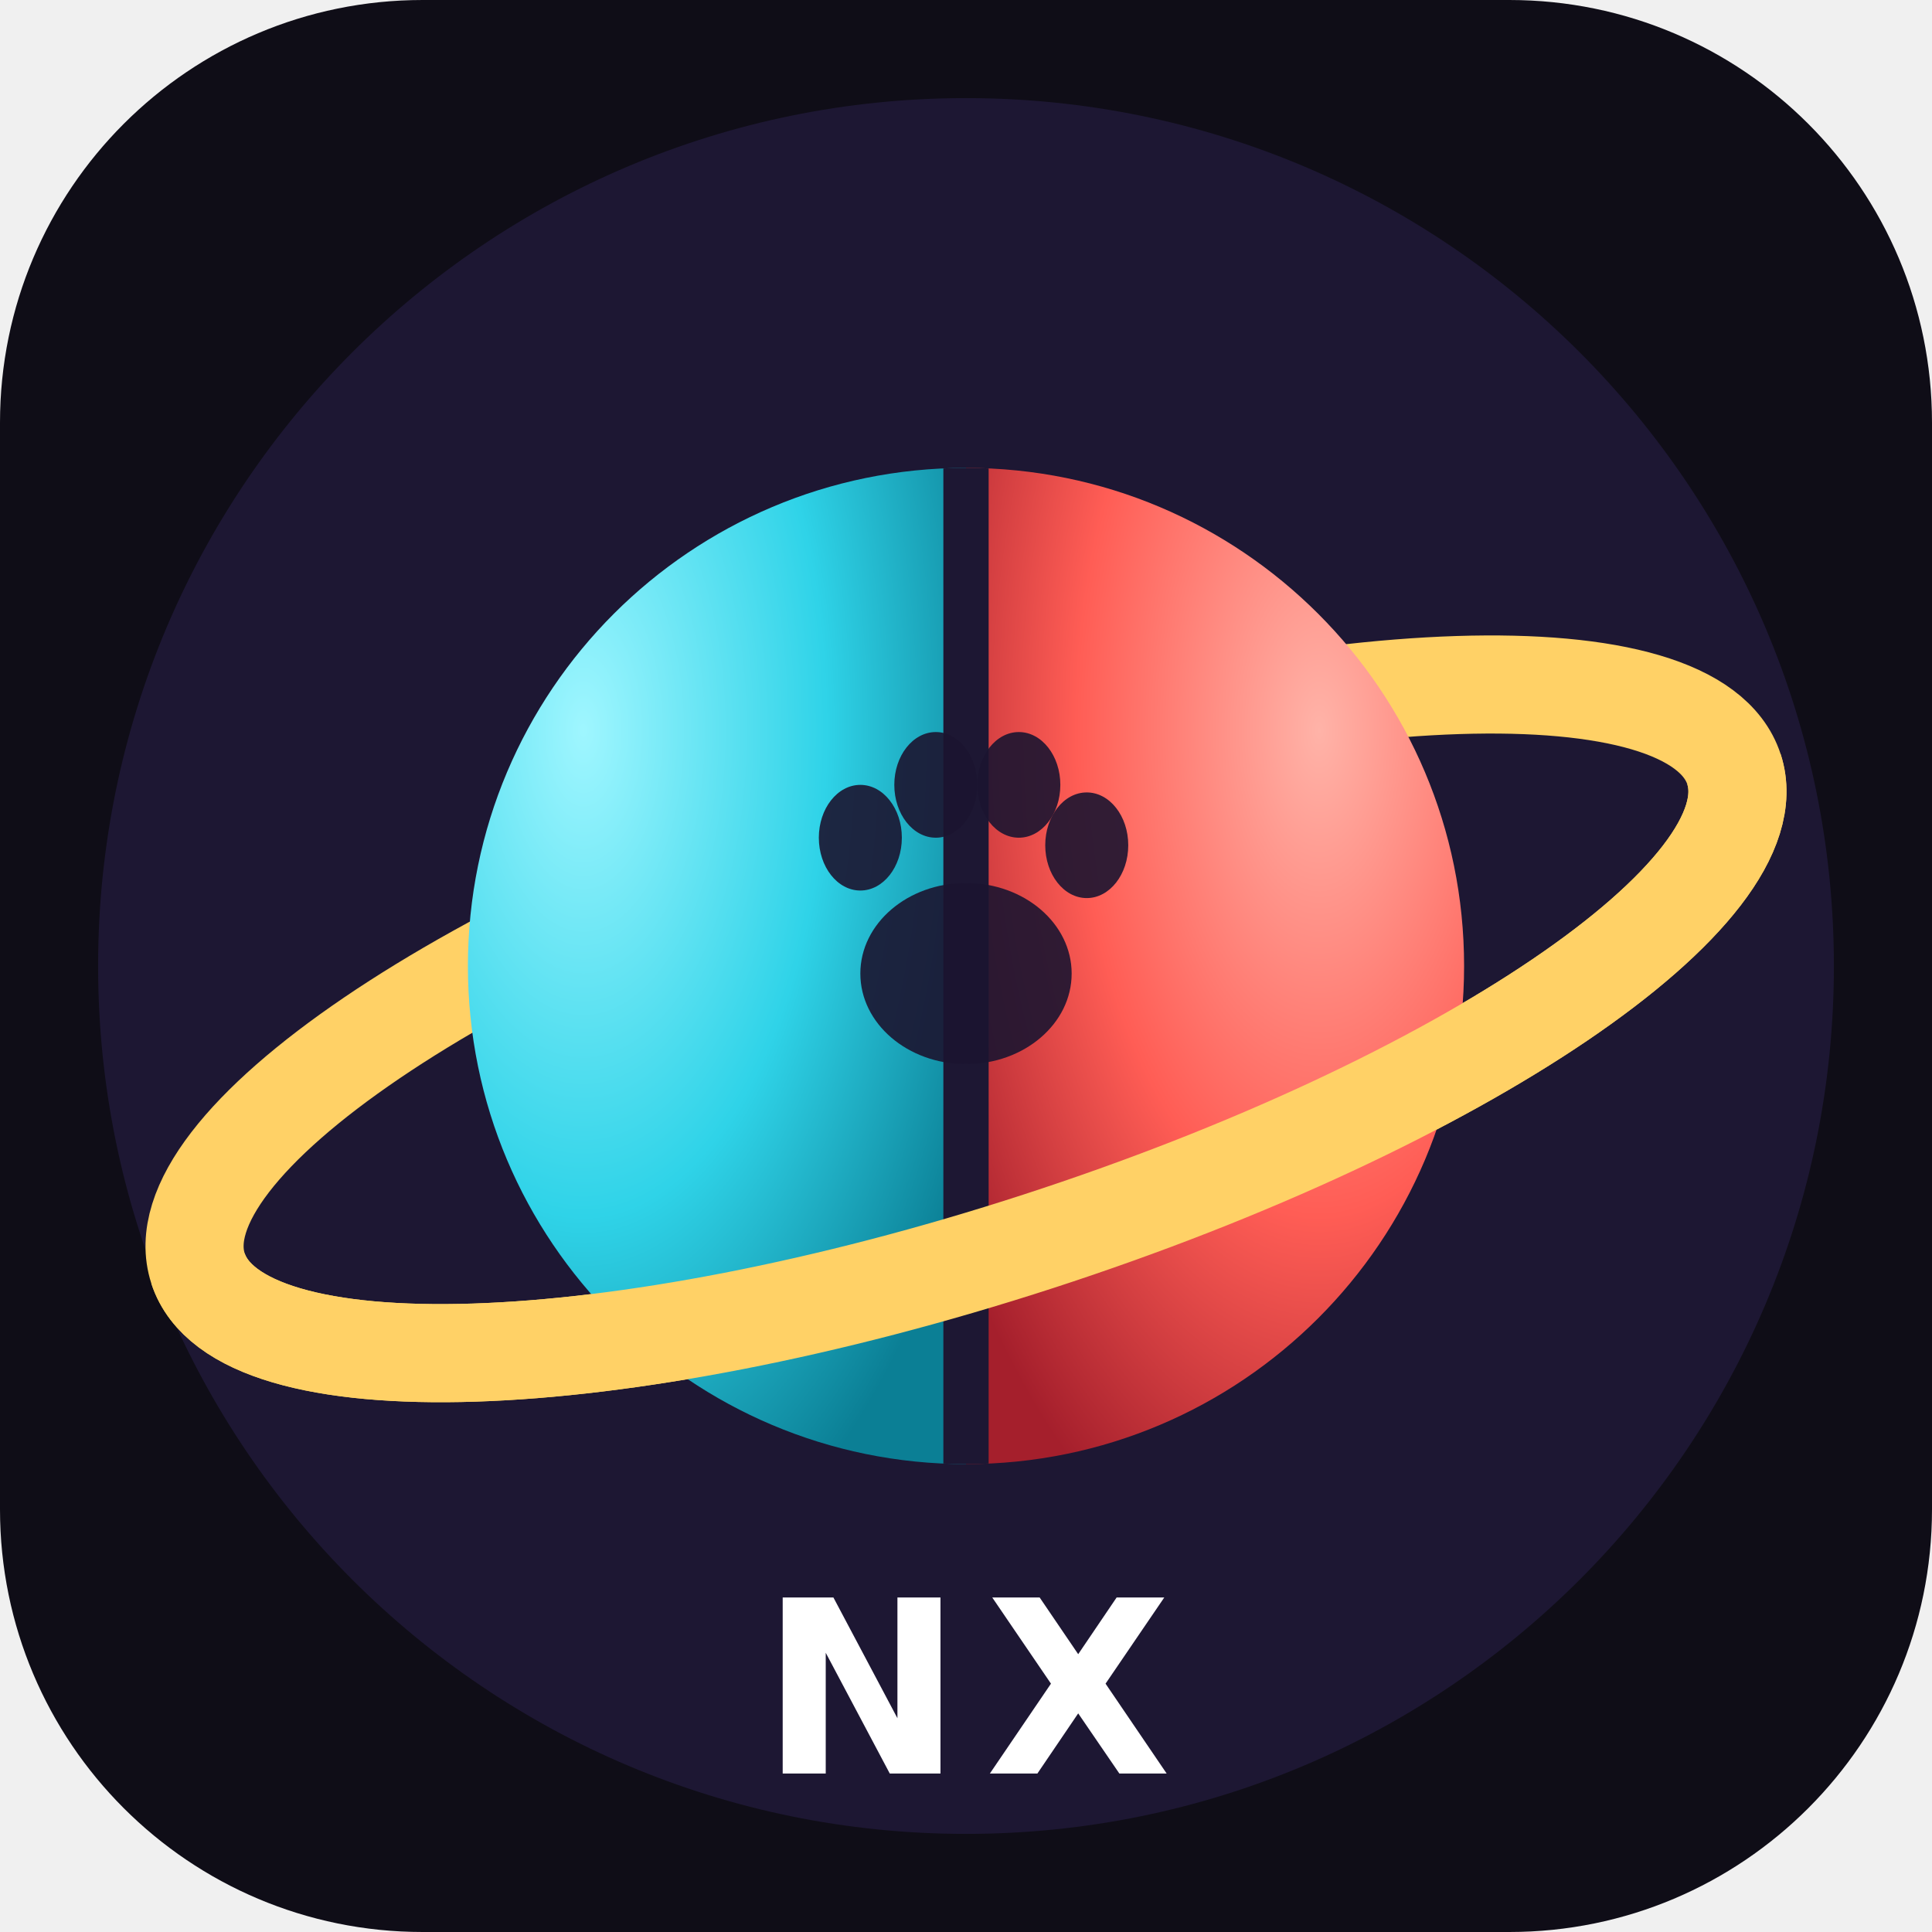
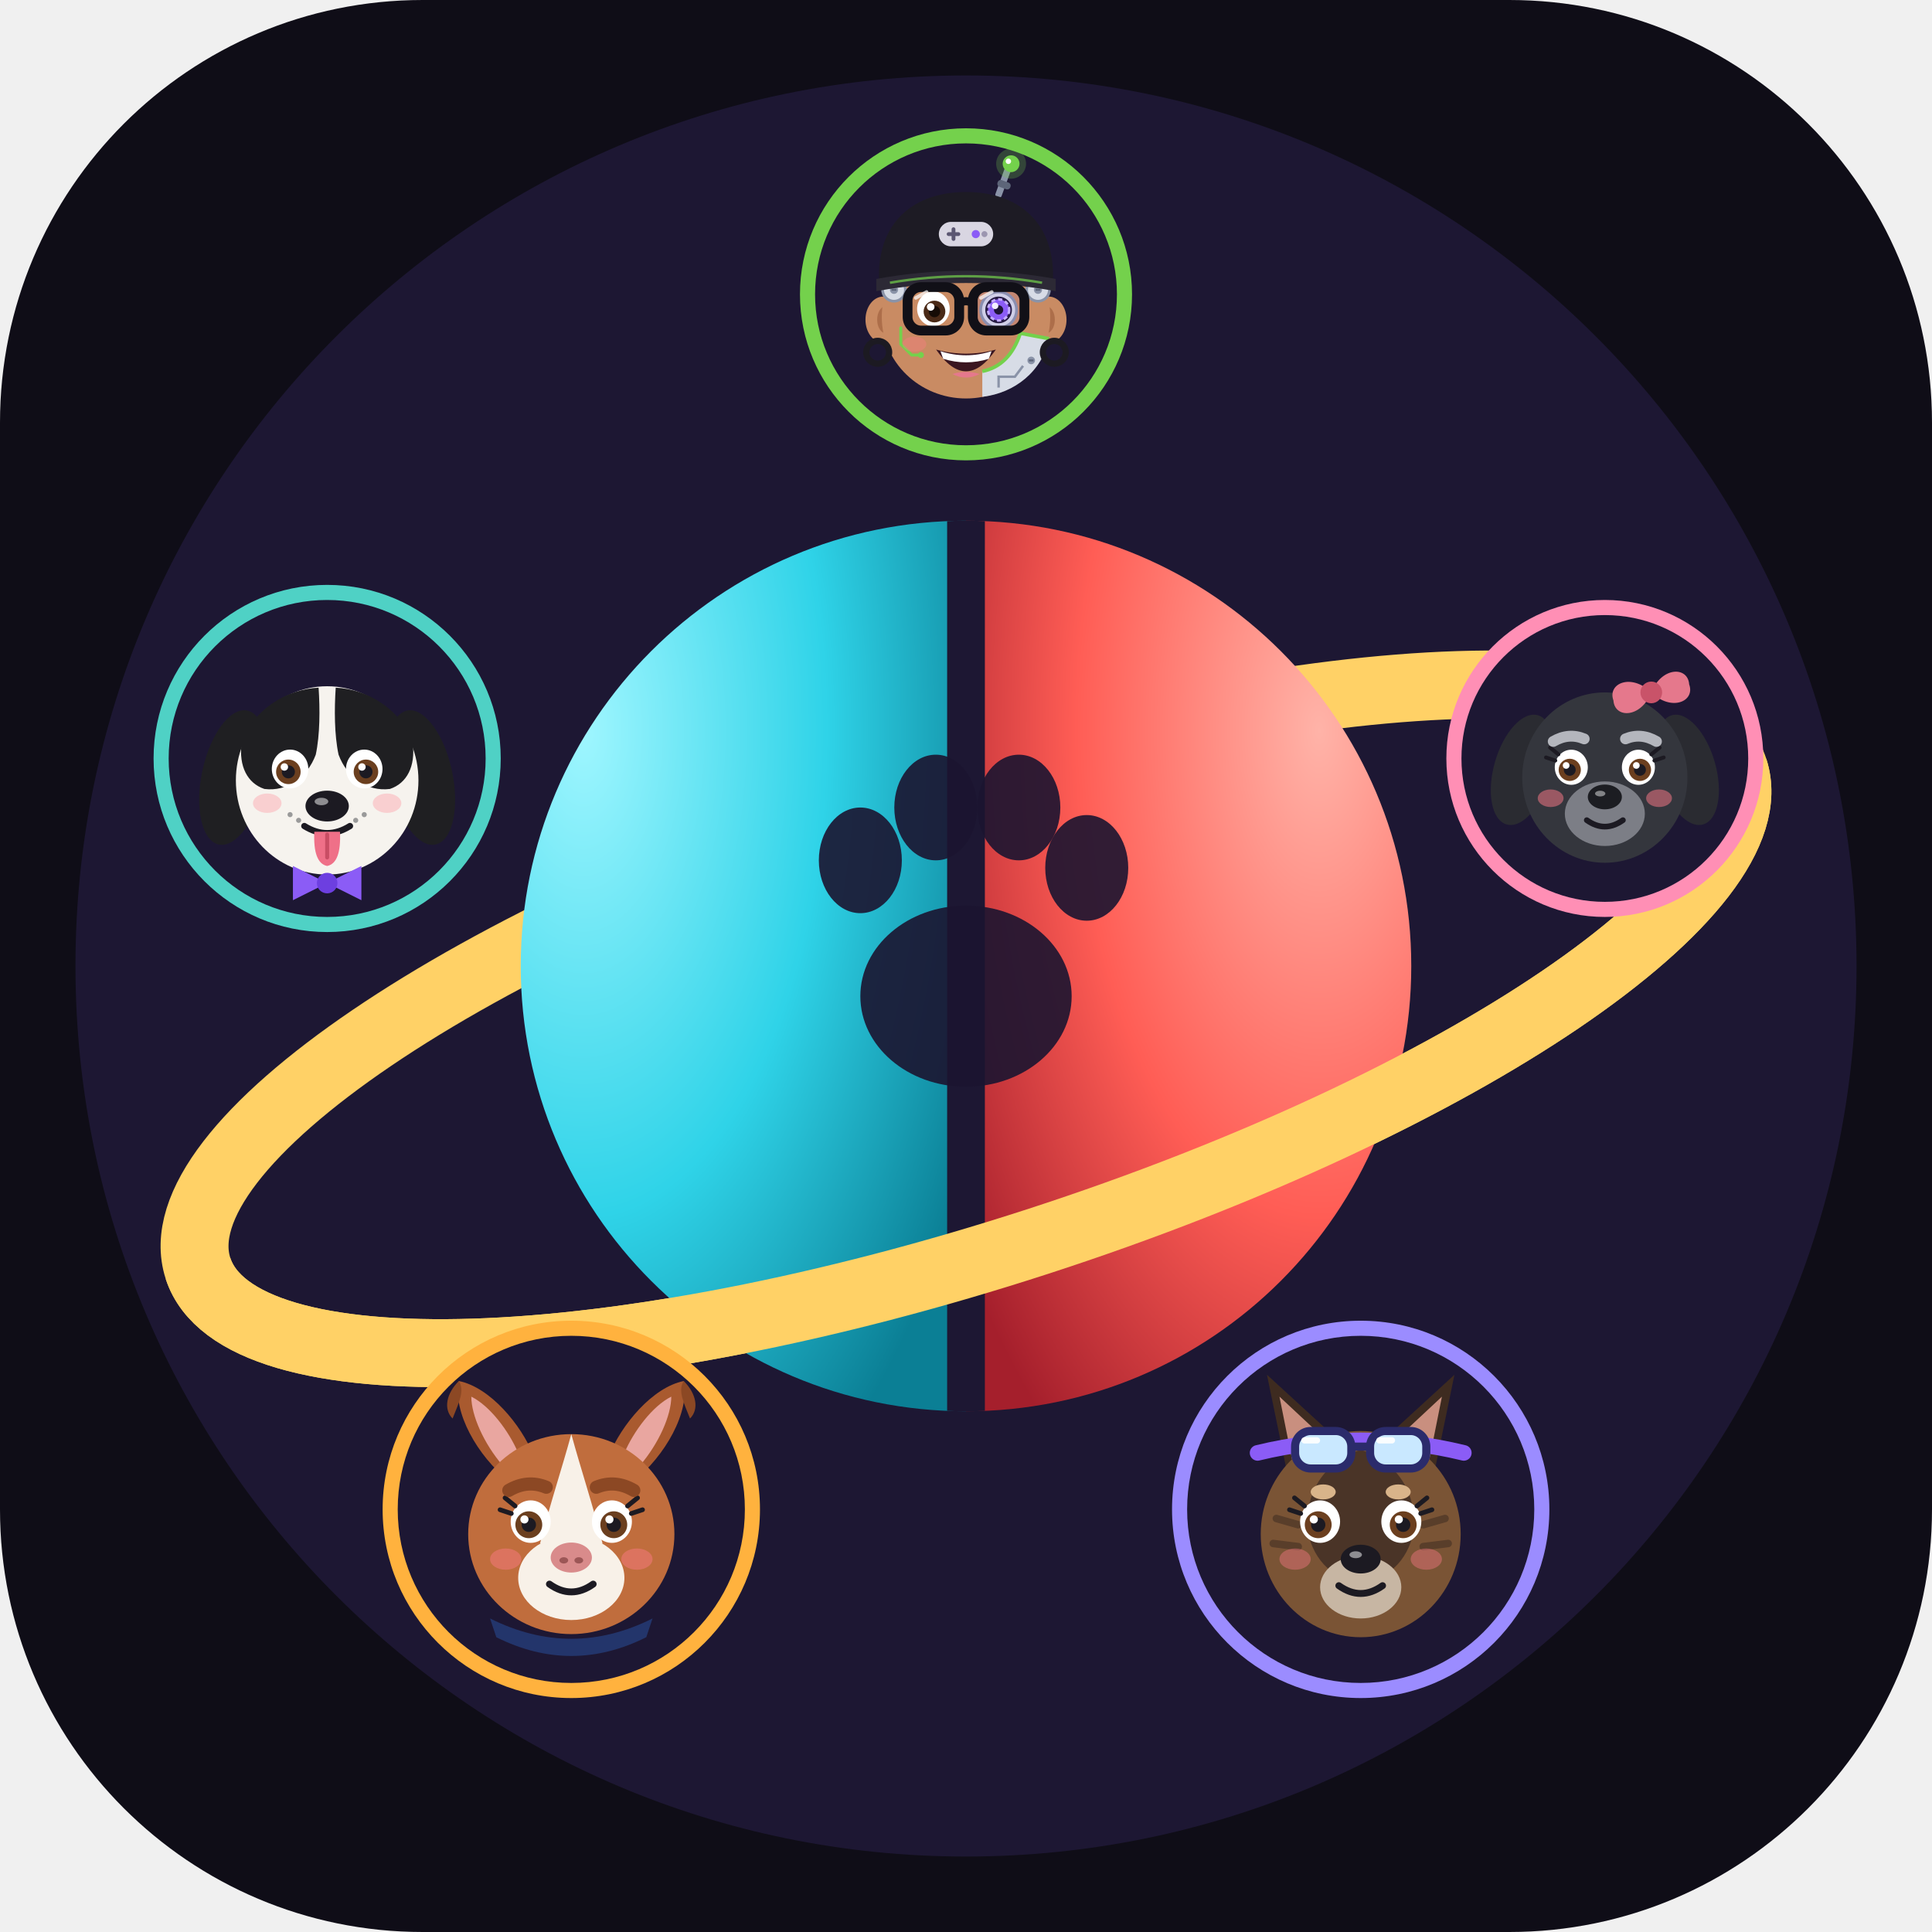
<svg xmlns="http://www.w3.org/2000/svg" viewBox="0 0 512 512">
  <defs>
    <radialGradient id="left" cx="35%" cy="30%" r="75%">
      <stop offset="0" stop-color="#9ff6ff" />
      <stop offset=".55" stop-color="#2fd3e8" />
      <stop offset="1" stop-color="#0b7f95" />
    </radialGradient>
    <radialGradient id="right" cx="60%" cy="30%" r="75%">
      <stop offset="0" stop-color="#ffb3a8" />
      <stop offset=".55" stop-color="#ff5d55" />
      <stop offset="1" stop-color="#a51f2c" />
    </radialGradient>
    <clipPath id="planetClip">
-       <circle cx="256" cy="256" r="132" />
+       <circle cx="256" cy="256" r="118" />
    </clipPath>
    <clipPath id="front">
      <rect x="-200" y="270" width="912" height="400" transform="rotate(-18 256 270)" />
    </clipPath>
  </defs>
  <rect width="512" height="512" rx="112" fill="#0f0d17" />
-   <circle cx="256" cy="256" r="230" fill="#1d1733" />
-   <ellipse cx="256" cy="270" rx="214" ry="62" fill="none" stroke="#ffd166" stroke-width="26" transform="rotate(-18 256 270)" />
+   <circle cx="256" cy="256" r="236" fill="#1d1733" />
+   <ellipse cx="256" cy="270" rx="214" ry="62" fill="none" stroke="#ffd166" stroke-width="18" transform="rotate(-18 256 270)" />
  <g clip-path="url(#planetClip)">
    <rect x="100" y="100" width="156" height="312" fill="url(#left)" />
    <rect x="256" y="100" width="156" height="312" fill="url(#right)" />
-     <rect x="250" y="100" width="12" height="312" fill="#1d1733" />
-   </g>
-   <g clip-path="url(#front)">
-     <ellipse cx="256" cy="270" rx="214" ry="62" fill="none" stroke="#ffd166" stroke-width="26" transform="rotate(-18 256 270)" />
-   </g>
-   <g fill="#1b1430" opacity=".9" transform="translate(226 206)">
+     <rect x="251" y="100" width="10" height="312" fill="#1d1733" />
+   </g>
+   <g fill="#1b1430" opacity=".9" transform="translate(226 212)">
    <ellipse cx="30" cy="52" rx="28" ry="24" />
    <ellipse cx="2" cy="16" rx="11" ry="14" />
    <ellipse cx="22" cy="2" rx="11" ry="14" />
    <ellipse cx="44" cy="2" rx="11" ry="14" />
    <ellipse cx="62" cy="18" rx="11" ry="14" />
  </g>
-   <g font-family="DejaVu Sans, Arial, sans-serif" font-weight="800" font-size="64" text-anchor="middle">
-     <text x="256" y="470" fill="#ffffff" letter-spacing="6">NX</text>
+   <g clip-path="url(#front)">
+     <ellipse cx="256" cy="270" rx="214" ry="62" fill="none" stroke="#ffd166" stroke-width="18" transform="rotate(-18 256 270)" />
+   </g>
+   <g transform="translate(101.4 350.0)">
+     <circle cx="50" cy="50" r="50" fill="#ffb23e" />
+     <circle cx="50" cy="50" r="46" fill="#1d1733" />
+     <svg x="4" y="2" width="92" height="92" viewBox="0 0 100 100">
+       <g class="dog" transform="translate(5 8) scale(.9)">
+         <path d="M30 40 C20 32 12 18 14 8 C24 10 34 22 38 32 Z" fill="#a95a2f" />
+         <path d="M28 35 C22 28 18 19 18 13 C24 16 30 24 33 31 Z" fill="#e9a6a0" />
+         <path d="M70 40 C80 32 88 18 86 8 C76 10 66 22 62 32 Z" fill="#a95a2f" />
+         <path d="M72 35 C78 28 82 19 82 13 C76 16 70 24 67 31 Z" fill="#e9a6a0" />
+         <path d="M14 8 C10 12 9 17 12 20 C14 15 16 11 14 8 Z M86 8 C90 12 91 17 88 20 C86 15 84 11 86 8 Z" fill="#8c4824" />
+         <ellipse cx="50" cy="57" rx="33" ry="32" fill="#c06d3d" />
+         <path d="M50 25 C47 36 43 48 40 60 L60 60 C57 48 53 36 50 25 Z" fill="#f8f1e8" />
+         <ellipse cx="50" cy="71" rx="17" ry="13.5" fill="#f8f1e8" />
+         <ellipse cx="37" cy="53" rx="6.4" ry="6.8" fill="#fff" />
+         <circle cx="36.4" cy="54" r="4.3" fill="#6b3f1f" />
+         <circle cx="36.4" cy="54" r="2.3" fill="#1c1a22" />
+         <circle cx="35" cy="52.3" r="1.3" fill="#fff" />
+         <g stroke="#1c1a22" stroke-width="1.5" stroke-linecap="round">
+           <path d="M32 48 l-3.2 -2.6" />
+           <path d="M30.8 50.4 l-3.6 -1.2" />
+         </g>
+         <ellipse cx="63" cy="53" rx="6.4" ry="6.8" fill="#fff" />
+         <circle cx="63.6" cy="54" r="4.3" fill="#6b3f1f" />
+         <circle cx="63.6" cy="54" r="2.3" fill="#1c1a22" />
+         <circle cx="62.2" cy="52.3" r="1.3" fill="#fff" />
+         <g stroke="#1c1a22" stroke-width="1.5" stroke-linecap="round">
+           <path d="M68 48 l3.2 -2.6" />
+           <path d="M69.2 50.4 l3.6 -1.2" />
+         </g>
+         <g fill="none" stroke="#8c4824" stroke-width="4.2" stroke-linecap="round">
+           <path d="M30 43 Q36 39.5 42 42" />
+           <path d="M58 42 Q64 39.5 70 43" />
+         </g>
+         <ellipse cx="50" cy="64.5" rx="6.6" ry="4.8" fill="#d98b8b" />
+         <ellipse cx="47.6" cy="65.4" rx="1.4" ry="1" fill="#9c5656" />
+         <ellipse cx="52.4" cy="65.4" rx="1.4" ry="1" fill="#9c5656" />
+         <ellipse cx="29" cy="65" rx="5" ry="3.4" fill="#ff7a8a" opacity="0.45" />
+         <ellipse cx="71" cy="65" rx="5" ry="3.4" fill="#ff7a8a" opacity="0.45" />
+         <path d="M43 73 Q50 78 57 73" fill="none" stroke="#1c1a22" stroke-width="2.2" stroke-linecap="round" />
+         <path d="M24 84 Q50 97 76 84 L74 90 Q50 102 26 90 Z" fill="#23356b" />
+       </g>
+     </svg>
+   </g>
+   <g transform="translate(310.6 350.0)">
+     <circle cx="50" cy="50" r="50" fill="#9b8cff" />
+     <circle cx="50" cy="50" r="46" fill="#1d1733" />
+     <svg x="4" y="2" width="92" height="92" viewBox="0 0 100 100">
+       <g class="dog" transform="translate(5 8) scale(.9)">
+         <path d="M27 40 L20 6 L44 28 Z" fill="#3e2b20" />
+         <path d="M28 33 L24 13 L39 27 Z" fill="#c98f7f" />
+         <path d="M73 40 L80 6 L56 28 Z" fill="#3e2b20" />
+         <path d="M72 33 L76 13 L61 27 Z" fill="#c98f7f" />
+         <ellipse cx="50" cy="57" rx="32" ry="33" fill="#7a5435" />
+         <g stroke="#3e2b20" stroke-width="2.4" stroke-linecap="round" opacity=".55" fill="none">
+           <path d="M23 52 l7 2" />
+           <path d="M22 60 l8 1" />
+           <path d="M77 52 l-7 2" />
+           <path d="M78 60 l-8 1" />
+         </g>
+         <path d="M50 30 C38 34 32 44 33 56 C35 66 42 72 50 72 C58 72 65 66 67 56 C68 44 62 34 50 30 Z" fill="#4a3427" />
+         <ellipse cx="50" cy="74" rx="13" ry="10" fill="#c7b6a3" />
+         <ellipse cx="38" cy="43.5" rx="4" ry="2.4" fill="#d9b48a" />
+         <ellipse cx="62" cy="43.5" rx="4" ry="2.4" fill="#d9b48a" />
+         <ellipse cx="37" cy="53" rx="6.4" ry="6.8" fill="#fff" />
+         <circle cx="36.4" cy="54" r="4.3" fill="#6b3f1f" />
+         <circle cx="36.4" cy="54" r="2.3" fill="#1c1a22" />
+         <circle cx="35" cy="52.3" r="1.3" fill="#fff" />
+         <g stroke="#1c1a22" stroke-width="1.5" stroke-linecap="round">
+           <path d="M32 48 l-3.2 -2.6" />
+           <path d="M30.8 50.4 l-3.6 -1.2" />
+         </g>
+         <ellipse cx="63" cy="53" rx="6.4" ry="6.8" fill="#fff" />
+         <circle cx="63.6" cy="54" r="4.3" fill="#6b3f1f" />
+         <circle cx="63.6" cy="54" r="2.3" fill="#1c1a22" />
+         <circle cx="62.2" cy="52.3" r="1.3" fill="#fff" />
+         <g stroke="#1c1a22" stroke-width="1.5" stroke-linecap="round">
+           <path d="M68 48 l3.2 -2.6" />
+           <path d="M69.2 50.4 l3.6 -1.2" />
+         </g>
+         <ellipse cx="50" cy="65" rx="6.4" ry="4.6" fill="#1c1a22" />
+         <ellipse cx="48.4" cy="63.6" rx="2" ry="1.1" fill="#fff" opacity=".5" />
+         <ellipse cx="29" cy="65" rx="5" ry="3.4" fill="#ff7a8a" opacity="0.4" />
+         <ellipse cx="71" cy="65" rx="5" ry="3.4" fill="#ff7a8a" opacity="0.4" />
+         <path d="M43 73.5 Q50 78.5 57 73.5" fill="none" stroke="#1c1a22" stroke-width="2.2" stroke-linecap="round" />
+         <path d="M17 31 Q50 23 83 31" fill="none" stroke="#8b5cf6" stroke-width="5" stroke-linecap="round" />
+         <rect x="29" y="24" width="18" height="12" rx="5" fill="#c9e8ff" stroke="#2b2b6b" stroke-width="2.6" />
+         <rect x="53" y="24" width="18" height="12" rx="5" fill="#c9e8ff" stroke="#2b2b6b" stroke-width="2.6" />
+         <path d="M47 29 L53 29" stroke="#2b2b6b" stroke-width="2.6" />
+         <path d="M32 27 l4 0 M56 27 l4 0" stroke="#fff" stroke-width="2" stroke-linecap="round" opacity=".9" />
+       </g>
+     </svg>
+   </g>
+   <g transform="translate(40.7 155.0)">
+     <circle cx="46" cy="46" r="46" fill="#4fd1c5" />
+     <circle cx="46" cy="46" r="42" fill="#1d1733" />
+     <svg x="4" y="2" width="84" height="84" viewBox="0 0 100 100">
+       <g class="dog" transform="translate(5 8) scale(.9)">
+         <ellipse cx="17" cy="56" rx="11" ry="24" fill="#1f1f22" transform="rotate(12 17 56)" />
+         <ellipse cx="83" cy="56" rx="11" ry="24" fill="#1f1f22" transform="rotate(-12 83 56)" />
+         <ellipse cx="50" cy="57" rx="32" ry="33" fill="#f6f3ee" />
+         <path d="M47 24.5 C36 25 24 32 20 44 C19 52 22 58 28 60 C36 61 43 56 46 48 C47.5 41 47.5 32 47 24.5 Z" fill="#1f1f22" />
+         <path d="M53 24.5 C64 25 76 32 80 44 C81 52 78 58 72 60 C64 61 57 56 54 48 C52.5 41 52.5 32 53 24.5 Z" fill="#1f1f22" />
+         <ellipse cx="37" cy="53" rx="6.4" ry="6.8" fill="#fff" />
+         <circle cx="36.4" cy="54" r="4.3" fill="#6b3f1f" />
+         <circle cx="36.4" cy="54" r="2.3" fill="#1c1a22" />
+         <circle cx="35" cy="52.3" r="1.3" fill="#fff" />
+         <ellipse cx="63" cy="53" rx="6.4" ry="6.8" fill="#fff" />
+         <circle cx="63.6" cy="54" r="4.3" fill="#6b3f1f" />
+         <circle cx="63.6" cy="54" r="2.3" fill="#1c1a22" />
+         <circle cx="62.2" cy="52.3" r="1.3" fill="#fff" />
+         <ellipse cx="50" cy="66" rx="7.6" ry="5.4" fill="#1c1a22" />
+         <ellipse cx="48" cy="64.4" rx="2.4" ry="1.3" fill="#fff" opacity=".5" />
+         <g fill="#9a9a9a">
+           <circle cx="40" cy="71" r=".9" />
+           <circle cx="37" cy="69" r=".9" />
+           <circle cx="60" cy="71" r=".9" />
+           <circle cx="63" cy="69" r=".9" />
+         </g>
+         <path d="M42 73 Q50 78 58 73" fill="none" stroke="#1c1a22" stroke-width="2.2" stroke-linecap="round" />
+         <path d="M45.5 75 Q45 86 50 87 Q55 86 54.5 75 Z" fill="#ef7088" />
+         <path d="M50 76 L50 84" stroke="#c94d64" stroke-width="1.4" stroke-linecap="round" />
+         <ellipse cx="29" cy="65" rx="5" ry="3.4" fill="#ff7a8a" opacity="0.3" />
+         <ellipse cx="71" cy="65" rx="5" ry="3.4" fill="#ff7a8a" opacity="0.3" />
+         <g transform="translate(50 93)">
+           <path d="M0 0 L-12 -6 L-12 6 Z M0 0 L12 -6 L12 6 Z" fill="#8b5cf6" />
+           <circle r="3.6" fill="#6d3fe0" />
+         </g>
+       </g>
+     </svg>
+   </g>
+   <g transform="translate(383.3 159.0)">
+     <circle cx="42" cy="42" r="42" fill="#ff8fb5" />
+     <circle cx="42" cy="42" r="38" fill="#1d1733" />
+     <svg x="4" y="2" width="76" height="76" viewBox="0 0 100 100">
+       <g class="dog" transform="translate(5 8) scale(.9)">
+         <ellipse cx="18" cy="54" rx="11" ry="22" fill="#2a2b31" transform="rotate(16 18 54)" />
+         <ellipse cx="82" cy="54" rx="11" ry="22" fill="#2a2b31" transform="rotate(-16 82 54)" />
+         <ellipse cx="50" cy="57" rx="32" ry="33" fill="#34363d" />
+         <ellipse cx="50" cy="71" rx="15.5" ry="12.5" fill="#7c7e86" />
+         <ellipse cx="37" cy="53" rx="6.4" ry="6.8" fill="#fff" />
+         <circle cx="36.4" cy="54" r="4.3" fill="#6b3f1f" />
+         <circle cx="36.4" cy="54" r="2.3" fill="#1c1a22" />
+         <circle cx="35" cy="52.3" r="1.3" fill="#fff" />
+         <g stroke="#1c1a22" stroke-width="1.5" stroke-linecap="round">
+           <path d="M32 48 l-3.2 -2.6" />
+           <path d="M30.8 50.4 l-3.6 -1.2" />
+         </g>
+         <ellipse cx="63" cy="53" rx="6.4" ry="6.8" fill="#fff" />
+         <circle cx="63.6" cy="54" r="4.3" fill="#6b3f1f" />
+         <circle cx="63.6" cy="54" r="2.3" fill="#1c1a22" />
+         <circle cx="62.2" cy="52.3" r="1.3" fill="#fff" />
+         <g stroke="#1c1a22" stroke-width="1.5" stroke-linecap="round">
+           <path d="M68 48 l3.2 -2.6" />
+           <path d="M69.2 50.4 l3.6 -1.2" />
+         </g>
+         <g fill="none" stroke="#b4b6bd" stroke-width="4.2" stroke-linecap="round">
+           <path d="M30 43 Q36 39.5 42 42" />
+           <path d="M58 42 Q64 39.5 70 43" />
+         </g>
+         <ellipse cx="50" cy="64.5" rx="6.6" ry="4.8" fill="#1c1d22" />
+         <ellipse cx="48.2" cy="63.2" rx="2" ry="1.1" fill="#fff" opacity=".45" />
+         <ellipse cx="29" cy="65" rx="5" ry="3.4" fill="#ff7a8a" opacity="0.5" />
+         <ellipse cx="71" cy="65" rx="5" ry="3.4" fill="#ff7a8a" opacity="0.5" />
+         <path d="M43 73.5 Q50 78.5 57 73.5" fill="none" stroke="#1c1a22" stroke-width="2.2" stroke-linecap="round" />
+         <g transform="translate(68 24) rotate(-12)">
+           <path d="M0 0 C-6 -9 -16 -7 -15 0 C-16 7 -6 9 0 0 Z" fill="#e5788c" />
+           <path d="M0 0 C6 -9 16 -7 15 0 C16 7 6 9 0 0 Z" fill="#e5788c" />
+           <circle r="4.2" fill="#c95369" />
+         </g>
+       </g>
+     </svg>
+   </g>
+   <g transform="translate(212.0 34.0)">
+     <circle cx="44" cy="44" r="44" fill="#74d14c" />
+     <circle cx="44" cy="44" r="40" fill="#1d1733" />
+     <svg x="4" y="2" width="80" height="80" viewBox="0 0 100 100">
+       <g transform="translate(5 6) scale(.9)">
+         <path d="M62 15 L66 4" stroke="#8a93a8" stroke-width="2.4" stroke-linecap="round" />
+         <rect x="61.6" y="10" width="5" height="2.6" rx="1.2" transform="rotate(20 64 11)" fill="#5d6579" />
+         <circle cx="66.6" cy="3.6" r="5.5" fill="#74d14c" opacity=".25" />
+         <circle cx="66.6" cy="3.6" r="3.1" fill="#74d14c" />
+         <circle cx="65.6" cy="2.7" r="1" fill="#fff" />
+         <ellipse cx="19.5" cy="61" rx="6.5" ry="8.5" fill="#c98b63" />
+         <ellipse cx="20.5" cy="61" rx="3.2" ry="5" fill="#ad6e4a" />
+         <ellipse cx="80.5" cy="61" rx="6.5" ry="8.5" fill="#c98b63" />
+         <ellipse cx="79.5" cy="61" rx="3.2" ry="5" fill="#ad6e4a" />
+         <ellipse cx="50" cy="60" rx="31" ry="30" fill="#c98b63" />
+         <path d="M56 89.4 C68 88 78 80 80.6 68 L70 66 Q66 78 56 80 Z" fill="#d7dce6" />
+         <path d="M56 80 Q66 78 70 66 L80.6 68" fill="none" stroke="#74d14c" stroke-width="1.3" />
+         <path d="M62 86 v-4 h6 l3 -4" fill="none" stroke="#8a93a8" stroke-width=".9" />
+         <circle cx="74" cy="76" r="1.4" fill="#8a93a8" />
+         <path d="M73.16 76 h1.68" stroke="#5d6579" stroke-width=".7" />
+         <path d="M26 64 v6 l4 4 h3" fill="none" stroke="#74d14c" stroke-width="1.1" stroke-linecap="round" />
+         <circle cx="33.4" cy="74" r="1.1" fill="#74d14c" />
+         <circle cx="17.5" cy="73" r="4.2" fill="none" stroke="#1c1a22" stroke-width="2.3" />
+         <circle cx="82.5" cy="73" r="4.2" fill="none" stroke="#1c1a22" stroke-width="2.3" />
+         <circle cx="23.5" cy="50" r="4.2" fill="#d7dce6" stroke="#8a93a8" stroke-width="1" />
+         <circle cx="23.5" cy="50" r="1.5" fill="#8a93a8" />
+         <path d="M22.6 50 h1.8" stroke="#5d6579" stroke-width=".7" />
+         <circle cx="76.5" cy="50" r="4.2" fill="#d7dce6" stroke="#8a93a8" stroke-width="1" />
+         <circle cx="76.5" cy="50" r="1.5" fill="#8a93a8" />
+         <path d="M75.6 50 h1.8" stroke="#5d6579" stroke-width=".7" />
+         <path d="M18 47 C17 25 31 14 50 14 C69 14 83 25 82 47 Z" fill="#1d1b24" />
+         <path d="M17 46 Q50 40 83 46 L83 50.5 Q50 44.5 17 50.5 Z" fill="#2c2935" />
+         <path d="M22 47.4 Q50 42.6 78 47.4" fill="none" stroke="#74d14c" stroke-width=".9" opacity=".7" />
+         <rect x="40" y="25" width="20" height="9" rx="4.5" fill="#d9d6e2" />
+         <path d="M43.6 29.5 h3.6 M45.4 27.7 v3.6" stroke="#5b5672" stroke-width="1.4" stroke-linecap="round" />
+         <circle cx="53.6" cy="29.5" r="1.5" fill="#8b5cf6" />
+         <circle cx="56.8" cy="29.5" r="1.1" fill="#9c96b0" />
+         <ellipse cx="38" cy="57" rx="6" ry="6.4" fill="#fff" />
+         <circle cx="38.4" cy="58" r="4" fill="#4a2a17" />
+         <circle cx="38.4" cy="58" r="2.1" fill="#160c06" />
+         <circle cx="37" cy="56.3" r="1.4" fill="#fff" />
+         <circle cx="62" cy="57.4" r="6.6" fill="#d7dce6" stroke="#8a93a8" stroke-width="1" />
+         <circle cx="62" cy="57.4" r="4.9" fill="#1b1430" />
+         <circle cx="62" cy="57.4" r="3.9" fill="#8b5cf6" />
+         <circle cx="62" cy="57.4" r="3.9" fill="none" stroke="#c9b5ff" stroke-width=".9" stroke-dasharray="1.5 1.1" />
+         <circle cx="62" cy="57.4" r="1.7" fill="#120d22" />
+         <circle cx="60.7" cy="55.9" r="1.2" fill="#fff" />
+         <rect x="52.5" y="49" width="19" height="16" rx="5" fill="#8b5cf6" opacity=".1" />
+         <rect x="28.5" y="49" width="19" height="16" rx="5" fill="none" stroke="#111017" stroke-width="3.6" />
+         <rect x="52.5" y="49" width="19" height="16" rx="5" fill="none" stroke="#111017" stroke-width="3.6" />
+         <path d="M31.5 53 l4 -2.2 M55.5 53 l4 -2.2" stroke="#fff" stroke-width="1.3" stroke-linecap="round" opacity=".7" />
+         <path d="M47.5 55 Q50 53.4 52.5 55" fill="none" stroke="#111017" stroke-width="3" />
+         <ellipse cx="31" cy="70" rx="4.4" ry="2.8" fill="#ff7a8a" opacity=".35" />
+         <path d="M39 72 Q50 88 61 72 Q50 75 39 72 Z" fill="#3b1620" />
+         <path d="M40.6 72.6 Q50 75.6 59.4 72.6 L58.4 75.4 Q50 78 41.6 75.4 Z" fill="#fff" />
+         <path d="M45 81 Q50 83.6 55 81 Q50 79.4 45 81 Z" fill="#e5788c" />
+       </g>
+     </svg>
  </g>
</svg>
